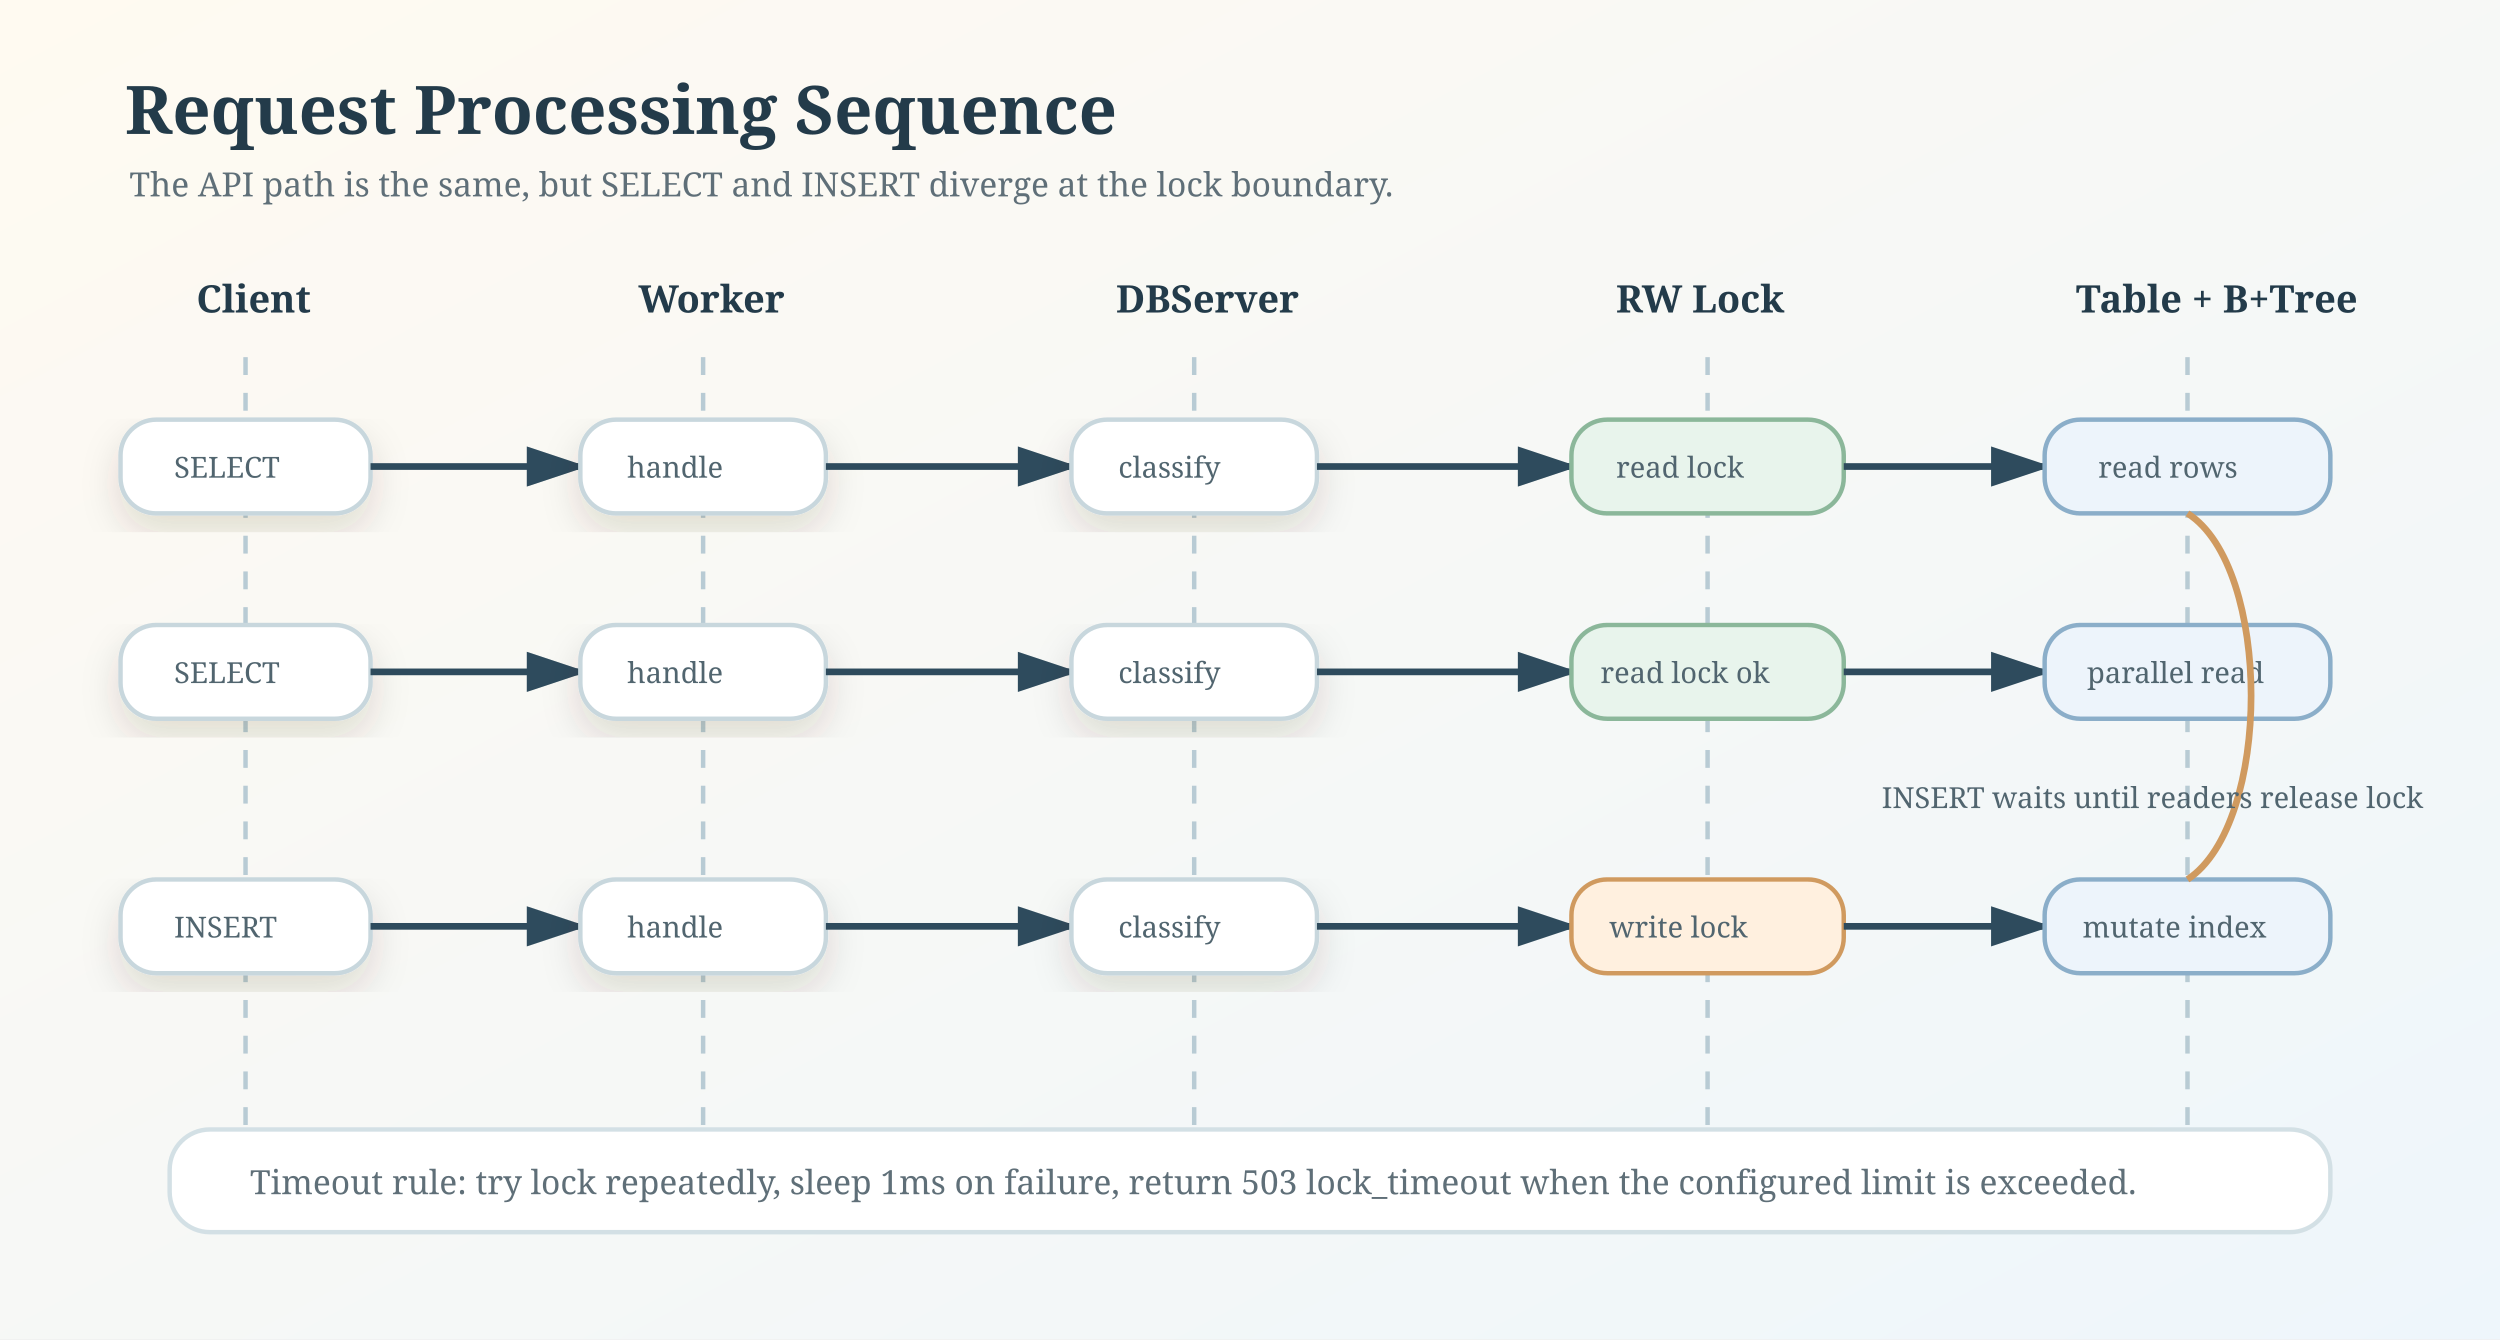
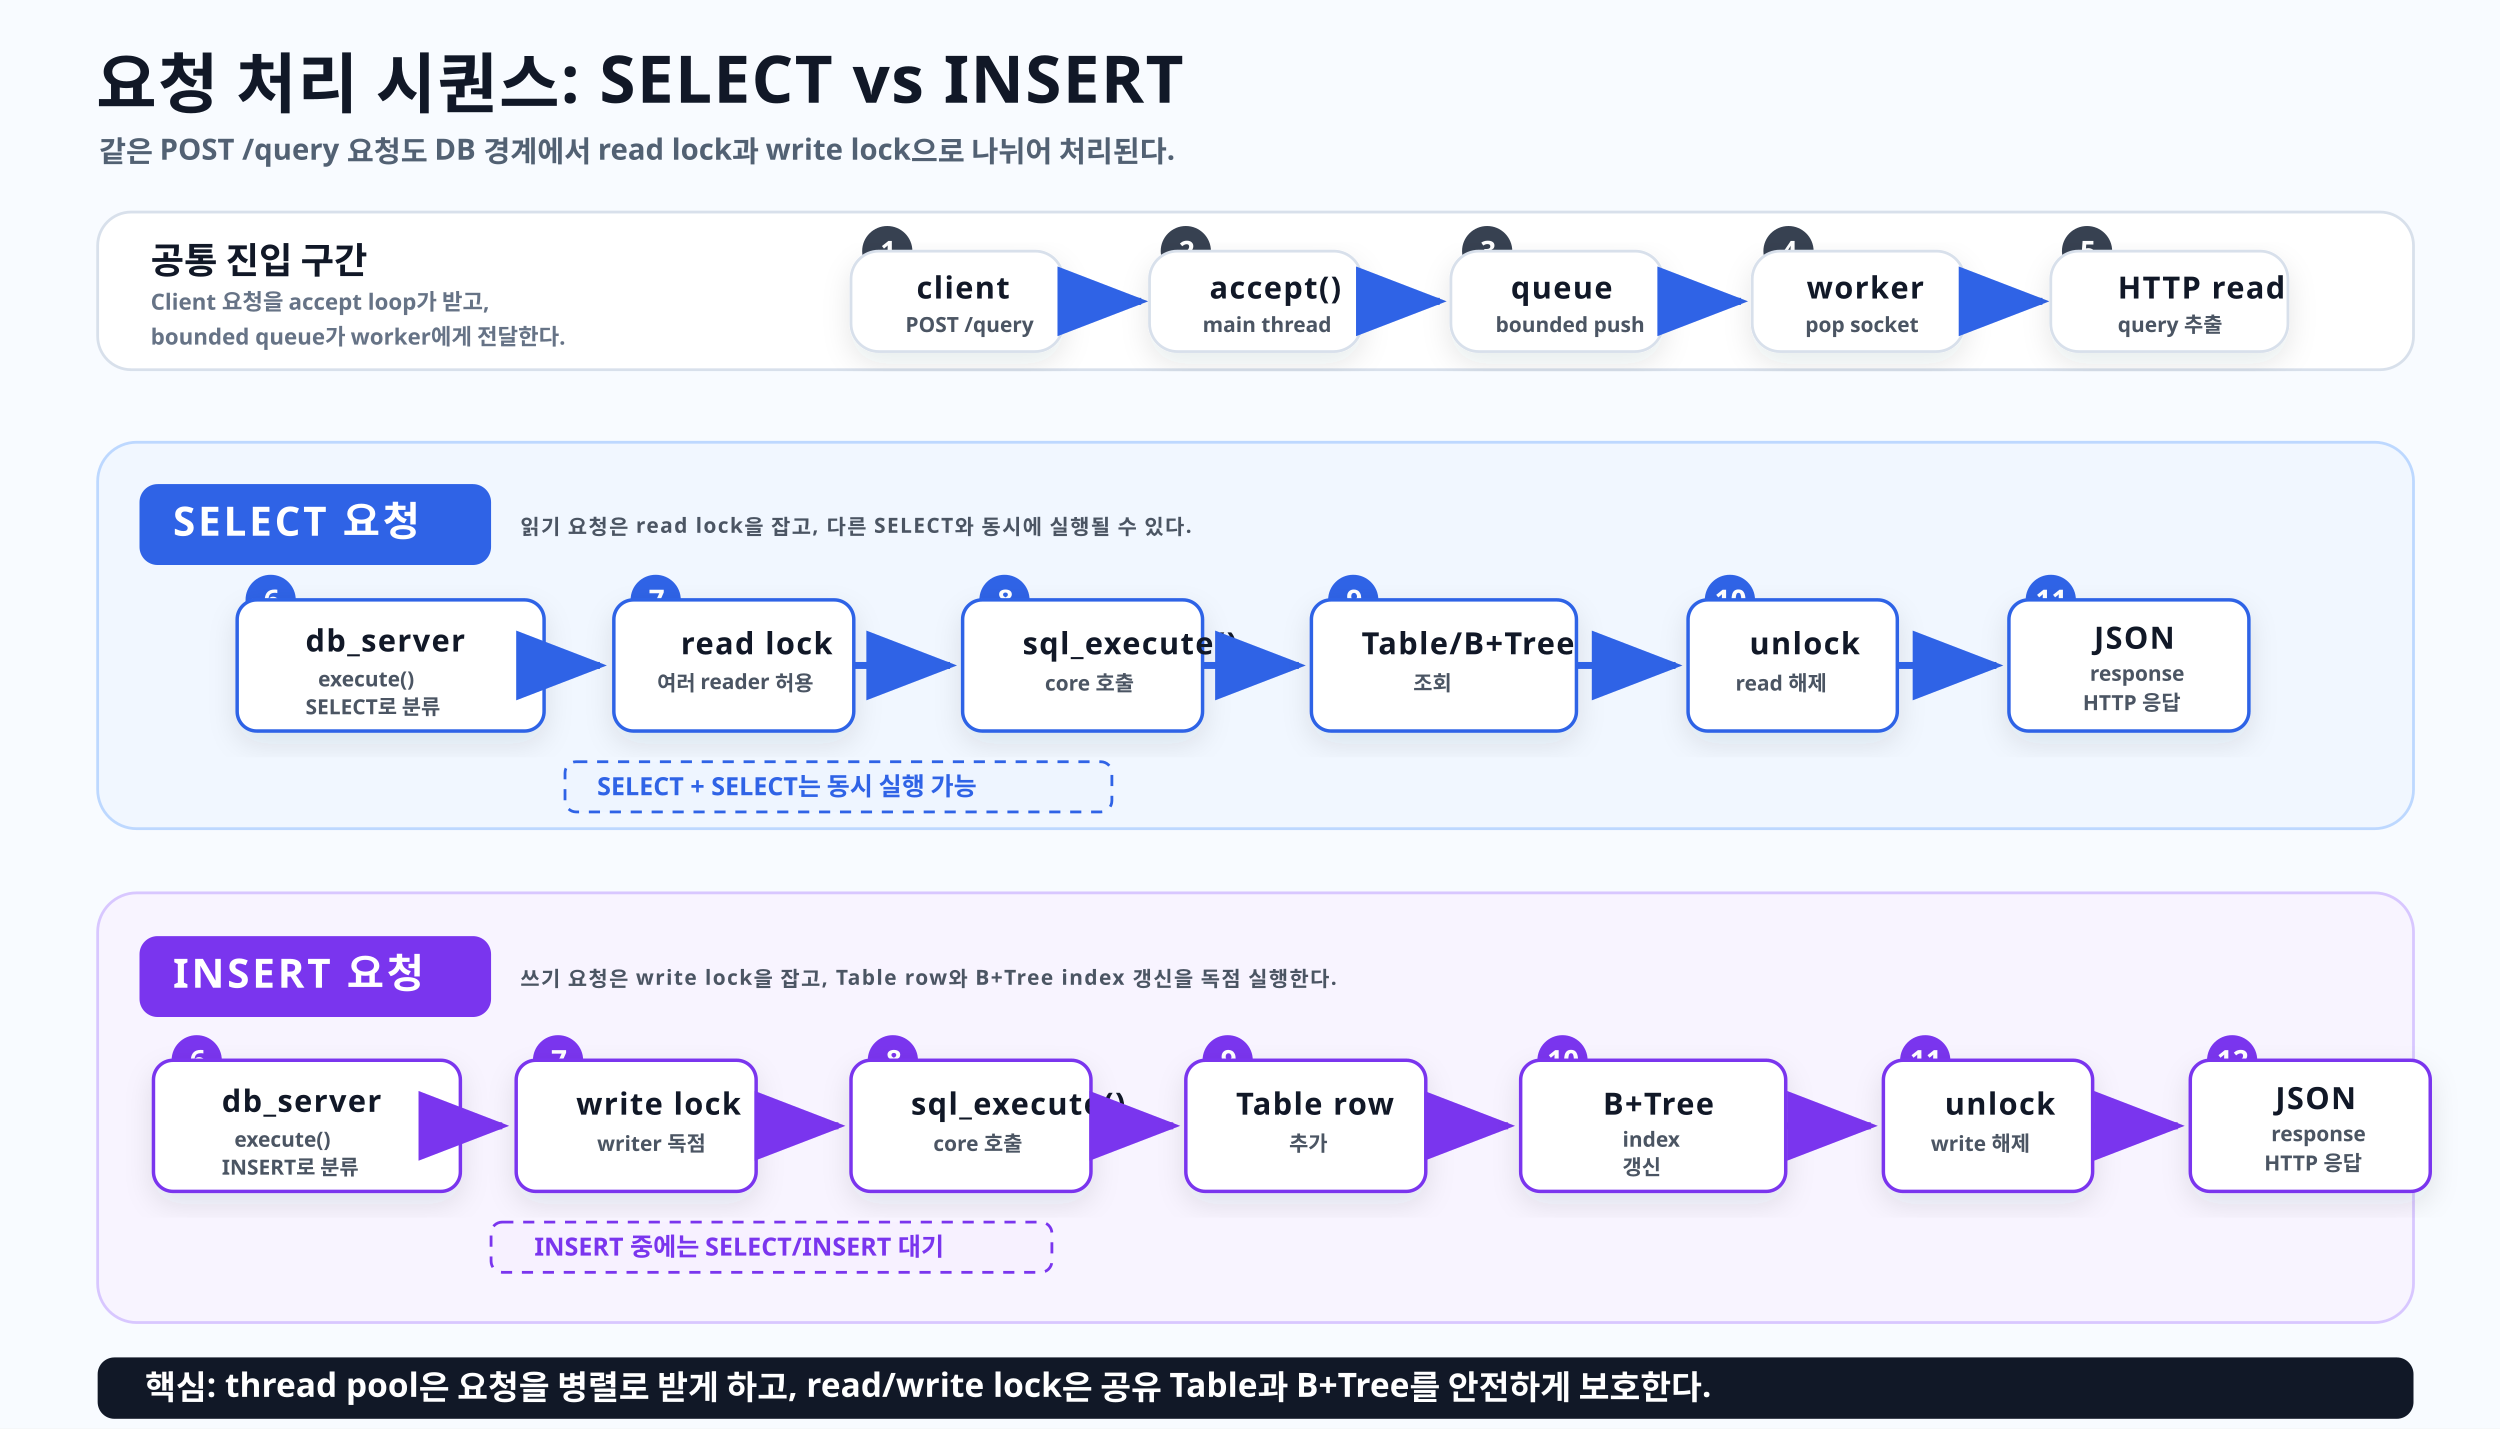
- <svg xmlns="http://www.w3.org/2000/svg" width="1120" height="600" viewBox="0 0 1120 600" role="img" aria-labelledby="title desc">
+ <svg xmlns="http://www.w3.org/2000/svg" width="1792" height="1024" viewBox="0 0 1792 1024" role="img" aria-labelledby="title desc">
  <defs>
-     <linearGradient id="bg" x1="0" x2="1" y1="0" y2="1">
-       <stop offset="0%" stop-color="#fffaf1" />
-       <stop offset="100%" stop-color="#eef6fb" />
-     </linearGradient>
-     <marker id="arrow" markerWidth="10" markerHeight="10" refX="8" refY="3" orient="auto" markerUnits="strokeWidth">
-       <path d="M0,0 L0,6 L9,3 z" fill="#2e4b5d" />
+     <marker id="arrowBlue" markerWidth="14" markerHeight="14" refX="12" refY="5" orient="auto" markerUnits="strokeWidth">
+       <path d="M0,0 L0,10 L13,5 z" fill="#2f63e6" />
+     </marker>
+     <marker id="arrowPurple" markerWidth="14" markerHeight="14" refX="12" refY="5" orient="auto" markerUnits="strokeWidth">
+       <path d="M0,0 L0,10 L13,5 z" fill="#7a35ee" />
    </marker>
    <filter id="shadow" x="-20%" y="-20%" width="140%" height="140%">
-       <feDropShadow dx="0" dy="8" stdDeviation="8" flood-color="#3f3421" flood-opacity="0.14" />
+       <feDropShadow dx="0" dy="8" stdDeviation="10" flood-color="#1f2937" flood-opacity="0.10" />
    </filter>
    <style>
-       .title { font: 700 30px Georgia, serif; fill: #233b4a; }
-       .subtitle { font: 500 15px Georgia, serif; fill: #5f6f78; }
-       .label { font: 700 17px Georgia, serif; fill: #233b4a; }
-       .small { font: 500 13px Georgia, serif; fill: #51656f; }
-       .lane { stroke: #b8cbd4; stroke-width: 2; stroke-dasharray: 8 8; }
-       .box { fill: #ffffff; stroke: #c8d7dd; stroke-width: 2; rx: 16; filter: url(#shadow); }
-       .read { fill: #e8f4ec; stroke: #8bb79a; stroke-width: 2; rx: 16; }
-       .write { fill: #fff0df; stroke: #d09a5f; stroke-width: 2; rx: 16; }
-       .db { fill: #edf4fb; stroke: #8baec9; stroke-width: 2; rx: 16; }
-       .arrow { stroke: #2e4b5d; stroke-width: 3; fill: none; marker-end: url(#arrow); }
+       .page { fill: #f8fbff; }
+       .title { font: 900 47px 'Noto Sans KR', 'Malgun Gothic', sans-serif; fill: #111827; letter-spacing: 1px; }
+       .subtitle { font: 600 21px 'Noto Sans KR', 'Malgun Gothic', sans-serif; fill: #526173; }
+       .sectionTitle { font: 900 26px 'Noto Sans KR', 'Malgun Gothic', sans-serif; fill: #111827; }
+       .body { font: 700 16px 'Noto Sans KR', 'Malgun Gothic', sans-serif; fill: #667386; }
+       .bodyDark { font: 800 15px 'Noto Sans KR', 'Malgun Gothic', sans-serif; fill: #4b5563; letter-spacing: 1px; }
+       .label { font: 900 22px 'Noto Sans KR', 'Malgun Gothic', sans-serif; fill: #111827; letter-spacing: 1px; }
+       .small { font: 700 15px 'Noto Sans KR', 'Malgun Gothic', sans-serif; fill: #4b5563; }
+       .tiny { font: 700 13px 'Noto Sans KR', 'Malgun Gothic', sans-serif; fill: #4b5563; }
+       .whiteLabel { font: 900 29px 'Noto Sans KR', 'Malgun Gothic', sans-serif; fill: #ffffff; letter-spacing: 2px; }
+       .box { fill: #ffffff; stroke: #d8e0eb; stroke-width: 2; rx: 20; filter: url(#shadow); }
+       .common { fill: #ffffff; stroke: #d8e0eb; stroke-width: 2; rx: 24; }
+       .selectPanel { fill: #f1f7ff; stroke: #bdd8ff; stroke-width: 2; rx: 28; }
+       .insertPanel { fill: #f8f4ff; stroke: #d8c7ff; stroke-width: 2; rx: 28; }
+       .stepBlue { fill: #ffffff; stroke: #2f63e6; stroke-width: 2.5; rx: 14; filter: url(#shadow); }
+       .stepPurple { fill: #ffffff; stroke: #7a35ee; stroke-width: 2.5; rx: 14; filter: url(#shadow); }
+       .badgeBlue { fill: #2f63e6; }
+       .badgePurple { fill: #7a35ee; }
+       .arrowBlue { stroke: #2f63e6; stroke-width: 5; fill: none; marker-end: url(#arrowBlue); }
+       .arrowPurple { stroke: #7a35ee; stroke-width: 5; fill: none; marker-end: url(#arrowPurple); }
+       .dashBlue { stroke: #2f63e6; stroke-width: 2.5; stroke-dasharray: 9 8; fill: none; }
+       .dashPurple { stroke: #7a35ee; stroke-width: 2.5; stroke-dasharray: 9 8; fill: none; }
+       .bottom { fill: #111827; rx: 12; }
    </style>
  </defs>
-   <rect width="1120" height="600" fill="url(#bg)" />
-   <text x="56" y="60" class="title">Request Processing Sequence</text>
-   <text x="58" y="88" class="subtitle">The API path is the same, but SELECT and INSERT diverge at the lock boundary.</text>
-   <text x="88" y="140" class="label">Client</text>
-   <text x="286" y="140" class="label">Worker</text>
-   <text x="500" y="140" class="label">DBServer</text>
-   <text x="724" y="140" class="label">RW Lock</text>
-   <text x="930" y="140" class="label">Table + B+Tree</text>
-   <line x1="110" y1="160" x2="110" y2="538" class="lane" />
-   <line x1="315" y1="160" x2="315" y2="538" class="lane" />
-   <line x1="535" y1="160" x2="535" y2="538" class="lane" />
-   <line x1="765" y1="160" x2="765" y2="538" class="lane" />
-   <line x1="980" y1="160" x2="980" y2="538" class="lane" />
-   <rect x="54" y="188" width="112" height="42" class="box" />
-   <text x="78" y="214" class="small">SELECT</text>
-   <path d="M166 209 H260" class="arrow" />
-   <rect x="260" y="188" width="110" height="42" class="box" />
-   <text x="281" y="214" class="small">handle</text>
-   <path d="M370 209 H480" class="arrow" />
-   <rect x="480" y="188" width="110" height="42" class="box" />
-   <text x="501" y="214" class="small">classify</text>
-   <path d="M590 209 H704" class="arrow" />
-   <rect x="704" y="188" width="122" height="42" class="read" />
-   <text x="724" y="214" class="small">read lock</text>
-   <path d="M826 209 H916" class="arrow" />
-   <rect x="916" y="188" width="128" height="42" class="db" />
-   <text x="940" y="214" class="small">read rows</text>
-   <rect x="54" y="280" width="112" height="42" class="box" />
-   <text x="78" y="306" class="small">SELECT</text>
-   <path d="M166 301 H260" class="arrow" />
-   <rect x="260" y="280" width="110" height="42" class="box" />
-   <text x="281" y="306" class="small">handle</text>
-   <path d="M370 301 H480" class="arrow" />
-   <rect x="480" y="280" width="110" height="42" class="box" />
-   <text x="501" y="306" class="small">classify</text>
-   <path d="M590 301 H704" class="arrow" />
-   <rect x="704" y="280" width="122" height="42" class="read" />
-   <text x="717" y="306" class="small">read lock ok</text>
-   <path d="M826 301 H916" class="arrow" />
-   <rect x="916" y="280" width="128" height="42" class="db" />
-   <text x="935" y="306" class="small">parallel read</text>
-   <rect x="54" y="394" width="112" height="42" class="box" />
-   <text x="78" y="420" class="small">INSERT</text>
-   <path d="M166 415 H260" class="arrow" />
-   <rect x="260" y="394" width="110" height="42" class="box" />
-   <text x="281" y="420" class="small">handle</text>
-   <path d="M370 415 H480" class="arrow" />
-   <rect x="480" y="394" width="110" height="42" class="box" />
-   <text x="501" y="420" class="small">classify</text>
-   <path d="M590 415 H704" class="arrow" />
-   <rect x="704" y="394" width="122" height="42" class="write" />
-   <text x="721" y="420" class="small">write lock</text>
-   <path d="M826 415 H916" class="arrow" />
-   <rect x="916" y="394" width="128" height="42" class="db" />
-   <text x="933" y="420" class="small">mutate index</text>
-   <path d="M980 230 C1018 254 1018 369 980 394" stroke="#d09a5f" stroke-width="3" fill="none" />
-   <text x="843" y="362" class="small">INSERT waits until readers release lock</text>
-   <rect x="76" y="506" width="968" height="46" fill="#ffffff" stroke="#d3e0e5" stroke-width="2" rx="18" />
-   <text x="112" y="535" class="subtitle">Timeout rule: try lock repeatedly, sleep 1ms on failure, return 503 lock_timeout when the configured limit is exceeded.</text>
+   <rect width="1792" height="1024" class="page" />
+   <text x="69" y="77" class="title">요청 처리 시퀀스: SELECT vs INSERT</text>
+   <text x="71" y="116" class="subtitle">같은 POST /query 요청도 DB 경계에서 read lock과 write lock으로 나뉘어 처리된다.</text>
+   <rect x="70" y="152" width="1660" height="113" class="common" />
+   <text x="108" y="196" class="sectionTitle">공통 진입 구간</text>
+   <text x="108" y="222" class="body">Client 요청을 accept loop가 받고,</text>
+   <text x="108" y="247" class="body">bounded queue가 worker에게 전달한다.</text>
+   <g transform="translate(610 180)">
+     <circle cx="26" cy="0" r="18" fill="#374151" />
+     <text x="21" y="7" font-family="'Noto Sans KR', 'Malgun Gothic', sans-serif" font-size="20" font-weight="900" fill="#ffffff">1</text>
+     <rect x="0" y="0" width="152" height="72" class="box" />
+     <text x="47" y="34" class="label">client</text>
+     <text x="39" y="58" class="small">POST /query</text>
+   </g>
+   <path d="M770 216 H818" class="arrowBlue" />
+   <g transform="translate(824 180)">
+     <circle cx="26" cy="0" r="18" fill="#374151" />
+     <text x="21" y="7" font-family="'Noto Sans KR', 'Malgun Gothic', sans-serif" font-size="20" font-weight="900" fill="#ffffff">2</text>
+     <rect x="0" y="0" width="152" height="72" class="box" />
+     <text x="43" y="34" class="label">accept()</text>
+     <text x="38" y="58" class="small">main thread</text>
+   </g>
+   <path d="M984 216 H1032" class="arrowBlue" />
+   <g transform="translate(1040 180)">
+     <circle cx="26" cy="0" r="18" fill="#374151" />
+     <text x="21" y="7" font-family="'Noto Sans KR', 'Malgun Gothic', sans-serif" font-size="20" font-weight="900" fill="#ffffff">3</text>
+     <rect x="0" y="0" width="152" height="72" class="box" />
+     <text x="43" y="34" class="label">queue</text>
+     <text x="32" y="58" class="small">bounded push</text>
+   </g>
+   <path d="M1200 216 H1248" class="arrowBlue" />
+   <g transform="translate(1256 180)">
+     <circle cx="26" cy="0" r="18" fill="#374151" />
+     <text x="21" y="7" font-family="'Noto Sans KR', 'Malgun Gothic', sans-serif" font-size="20" font-weight="900" fill="#ffffff">4</text>
+     <rect x="0" y="0" width="152" height="72" class="box" />
+     <text x="39" y="34" class="label">worker</text>
+     <text x="38" y="58" class="small">pop socket</text>
+   </g>
+   <path d="M1416 216 H1464" class="arrowBlue" />
+   <g transform="translate(1470 180)">
+     <circle cx="26" cy="0" r="18" fill="#374151" />
+     <text x="21" y="7" font-family="'Noto Sans KR', 'Malgun Gothic', sans-serif" font-size="20" font-weight="900" fill="#ffffff">5</text>
+     <rect x="0" y="0" width="170" height="72" class="box" />
+     <text x="48" y="34" class="label">HTTP read</text>
+     <text x="48" y="58" class="small">query 추출</text>
+   </g>
+   <rect x="70" y="317" width="1660" height="277" class="selectPanel" />
+   <rect x="100" y="347" width="252" height="58" fill="#2f63e6" rx="13" />
+   <text x="124" y="384" class="whiteLabel">SELECT 요청</text>
+   <text x="373" y="383" class="bodyDark">읽기 요청은 read lock을 잡고, 다른 SELECT와 동시에 실행될 수 있다.</text>
+   <g transform="translate(170 430)">
+     <circle cx="24" cy="0" r="18" class="badgeBlue" />
+     <text x="19" y="7" font-family="'Noto Sans KR', 'Malgun Gothic', sans-serif" font-size="20" font-weight="900" fill="#ffffff">6</text>
+     <rect x="0" y="0" width="220" height="94" class="stepBlue" />
+     <text x="49" y="37" class="label">db_server</text>
+     <text x="58" y="62" class="small">execute()</text>
+     <text x="49" y="82" class="small">SELECT로 분류</text>
+   </g>
+   <path d="M390 477 H430" class="arrowBlue" />
+   <g transform="translate(440 430)">
+     <circle cx="30" cy="0" r="18" class="badgeBlue" />
+     <text x="25" y="7" font-family="'Noto Sans KR', 'Malgun Gothic', sans-serif" font-size="20" font-weight="900" fill="#ffffff">7</text>
+     <rect x="0" y="0" width="172" height="94" class="stepBlue" />
+     <text x="48" y="39" class="label">read lock</text>
+     <text x="31" y="65" class="small">여러 reader 허용</text>
+   </g>
+   <path d="M612 477 H681" class="arrowBlue" />
+   <g transform="translate(690 430)">
+     <circle cx="30" cy="0" r="18" class="badgeBlue" />
+     <text x="25" y="7" font-family="'Noto Sans KR', 'Malgun Gothic', sans-serif" font-size="20" font-weight="900" fill="#ffffff">8</text>
+     <rect x="0" y="0" width="172" height="94" class="stepBlue" />
+     <text x="43" y="39" class="label">sql_execute()</text>
+     <text x="59" y="65" class="small">core 호출</text>
+   </g>
+   <path d="M862 477 H931" class="arrowBlue" />
+   <g transform="translate(940 430)">
+     <circle cx="30" cy="0" r="18" class="badgeBlue" />
+     <text x="25" y="7" font-family="'Noto Sans KR', 'Malgun Gothic', sans-serif" font-size="20" font-weight="900" fill="#ffffff">9</text>
+     <rect x="0" y="0" width="190" height="94" class="stepBlue" />
+     <text x="36" y="39" class="label">Table/B+Tree</text>
+     <text x="73" y="65" class="small">조회</text>
+   </g>
+   <path d="M1130 477 H1201" class="arrowBlue" />
+   <g transform="translate(1210 430)">
+     <circle cx="30" cy="0" r="18" class="badgeBlue" />
+     <text x="19" y="7" font-family="'Noto Sans KR', 'Malgun Gothic', sans-serif" font-size="20" font-weight="900" fill="#ffffff">10</text>
+     <rect x="0" y="0" width="150" height="94" class="stepBlue" />
+     <text x="44" y="39" class="label">unlock</text>
+     <text x="34" y="65" class="small">read 해제</text>
+   </g>
+   <path d="M1360 477 H1431" class="arrowBlue" />
+   <g transform="translate(1440 430)">
+     <circle cx="30" cy="0" r="18" class="badgeBlue" />
+     <text x="19" y="7" font-family="'Noto Sans KR', 'Malgun Gothic', sans-serif" font-size="20" font-weight="900" fill="#ffffff">11</text>
+     <rect x="0" y="0" width="172" height="94" class="stepBlue" />
+     <text x="61" y="35" class="label">JSON</text>
+     <text x="58" y="58" class="small">response</text>
+     <text x="53" y="79" class="small">HTTP 응답</text>
+   </g>
+   <rect x="405" y="546" width="392" height="36" fill="#eef5ff" stroke="#2f63e6" stroke-width="2" stroke-dasharray="8 7" rx="8" />
+   <text x="428" y="570" font-family="'Noto Sans KR', 'Malgun Gothic', sans-serif" font-size="18" font-weight="900" fill="#2f63e6">SELECT + SELECT는 동시 실행 가능</text>
+   <rect x="70" y="640" width="1660" height="308" class="insertPanel" />
+   <rect x="100" y="671" width="252" height="58" fill="#7a35ee" rx="13" />
+   <text x="124" y="708" class="whiteLabel">INSERT 요청</text>
+   <text x="373" y="707" class="bodyDark">쓰기 요청은 write lock을 잡고, Table row와 B+Tree index 갱신을 독점 실행한다.</text>
+   <g transform="translate(110 760)">
+     <circle cx="31" cy="0" r="18" class="badgePurple" />
+     <text x="26" y="7" font-family="'Noto Sans KR', 'Malgun Gothic', sans-serif" font-size="20" font-weight="900" fill="#ffffff">6</text>
+     <rect x="0" y="0" width="220" height="94" class="stepPurple" />
+     <text x="49" y="37" class="label">db_server</text>
+     <text x="58" y="62" class="small">execute()</text>
+     <text x="49" y="82" class="small">INSERT로 분류</text>
+   </g>
+   <path d="M330 807 H360" class="arrowPurple" />
+   <g transform="translate(370 760)">
+     <circle cx="30" cy="0" r="18" class="badgePurple" />
+     <text x="25" y="7" font-family="'Noto Sans KR', 'Malgun Gothic', sans-serif" font-size="20" font-weight="900" fill="#ffffff">7</text>
+     <rect x="0" y="0" width="172" height="94" class="stepPurple" />
+     <text x="43" y="39" class="label">write lock</text>
+     <text x="58" y="65" class="small">writer 독점</text>
+   </g>
+   <path d="M542 807 H601" class="arrowPurple" />
+   <g transform="translate(610 760)">
+     <circle cx="30" cy="0" r="18" class="badgePurple" />
+     <text x="25" y="7" font-family="'Noto Sans KR', 'Malgun Gothic', sans-serif" font-size="20" font-weight="900" fill="#ffffff">8</text>
+     <rect x="0" y="0" width="172" height="94" class="stepPurple" />
+     <text x="43" y="39" class="label">sql_execute()</text>
+     <text x="59" y="65" class="small">core 호출</text>
+   </g>
+   <path d="M782 807 H841" class="arrowPurple" />
+   <g transform="translate(850 760)">
+     <circle cx="30" cy="0" r="18" class="badgePurple" />
+     <text x="25" y="7" font-family="'Noto Sans KR', 'Malgun Gothic', sans-serif" font-size="20" font-weight="900" fill="#ffffff">9</text>
+     <rect x="0" y="0" width="172" height="94" class="stepPurple" />
+     <text x="36" y="39" class="label">Table row</text>
+     <text x="74" y="65" class="small">추가</text>
+   </g>
+   <path d="M1022 807 H1081" class="arrowPurple" />
+   <g transform="translate(1090 760)">
+     <circle cx="30" cy="0" r="18" class="badgePurple" />
+     <text x="19" y="7" font-family="'Noto Sans KR', 'Malgun Gothic', sans-serif" font-size="20" font-weight="900" fill="#ffffff">10</text>
+     <rect x="0" y="0" width="190" height="94" class="stepPurple" />
+     <text x="59" y="39" class="label">B+Tree</text>
+     <text x="73" y="62" class="small">index</text>
+     <text x="73" y="82" class="small">갱신</text>
+   </g>
+   <path d="M1280 807 H1341" class="arrowPurple" />
+   <g transform="translate(1350 760)">
+     <circle cx="30" cy="0" r="18" class="badgePurple" />
+     <text x="19" y="7" font-family="'Noto Sans KR', 'Malgun Gothic', sans-serif" font-size="20" font-weight="900" fill="#ffffff">11</text>
+     <rect x="0" y="0" width="150" height="94" class="stepPurple" />
+     <text x="44" y="39" class="label">unlock</text>
+     <text x="34" y="65" class="small">write 해제</text>
+   </g>
+   <path d="M1500 807 H1561" class="arrowPurple" />
+   <g transform="translate(1570 760)">
+     <circle cx="30" cy="0" r="18" class="badgePurple" />
+     <text x="19" y="7" font-family="'Noto Sans KR', 'Malgun Gothic', sans-serif" font-size="20" font-weight="900" fill="#ffffff">12</text>
+     <rect x="0" y="0" width="172" height="94" class="stepPurple" />
+     <text x="61" y="35" class="label">JSON</text>
+     <text x="58" y="58" class="small">response</text>
+     <text x="53" y="79" class="small">HTTP 응답</text>
+   </g>
+   <rect x="352" y="876" width="402" height="36" fill="#f7f1ff" stroke="#7a35ee" stroke-width="2" stroke-dasharray="8 7" rx="8" />
+   <text x="383" y="900" font-family="'Noto Sans KR', 'Malgun Gothic', sans-serif" font-size="18" font-weight="900" fill="#7a35ee">INSERT 중에는 SELECT/INSERT 대기</text>
+   <rect x="70" y="973" width="1660" height="44" fill="#111827" rx="12" />
+   <text x="104" y="1003" font-family="'Noto Sans KR', 'Malgun Gothic', sans-serif" font-size="24" font-weight="900" fill="#ffffff">핵심: thread pool은 요청을 병렬로 받게 하고, read/write lock은 공유 Table과 B+Tree를 안전하게 보호한다.</text>
</svg>
